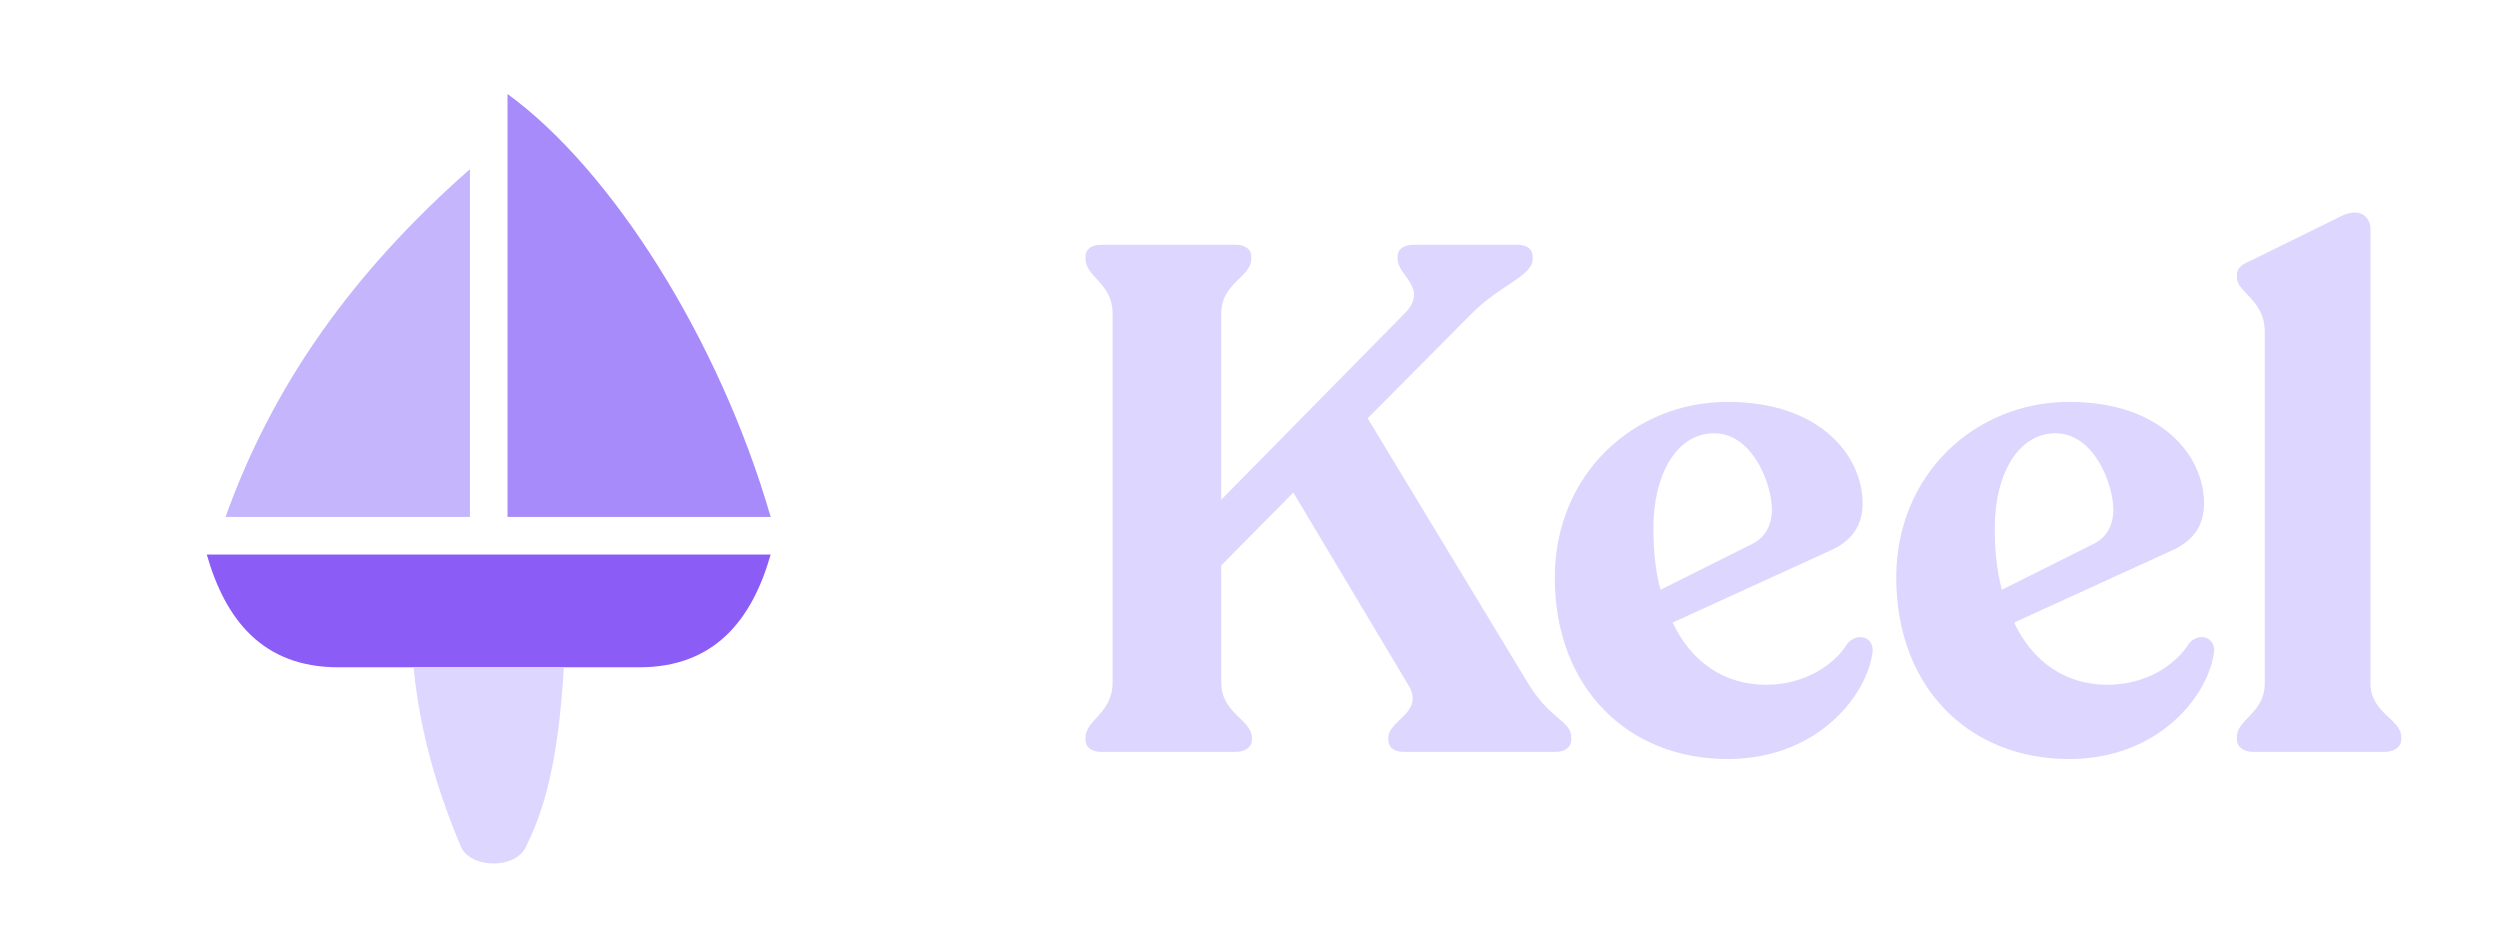
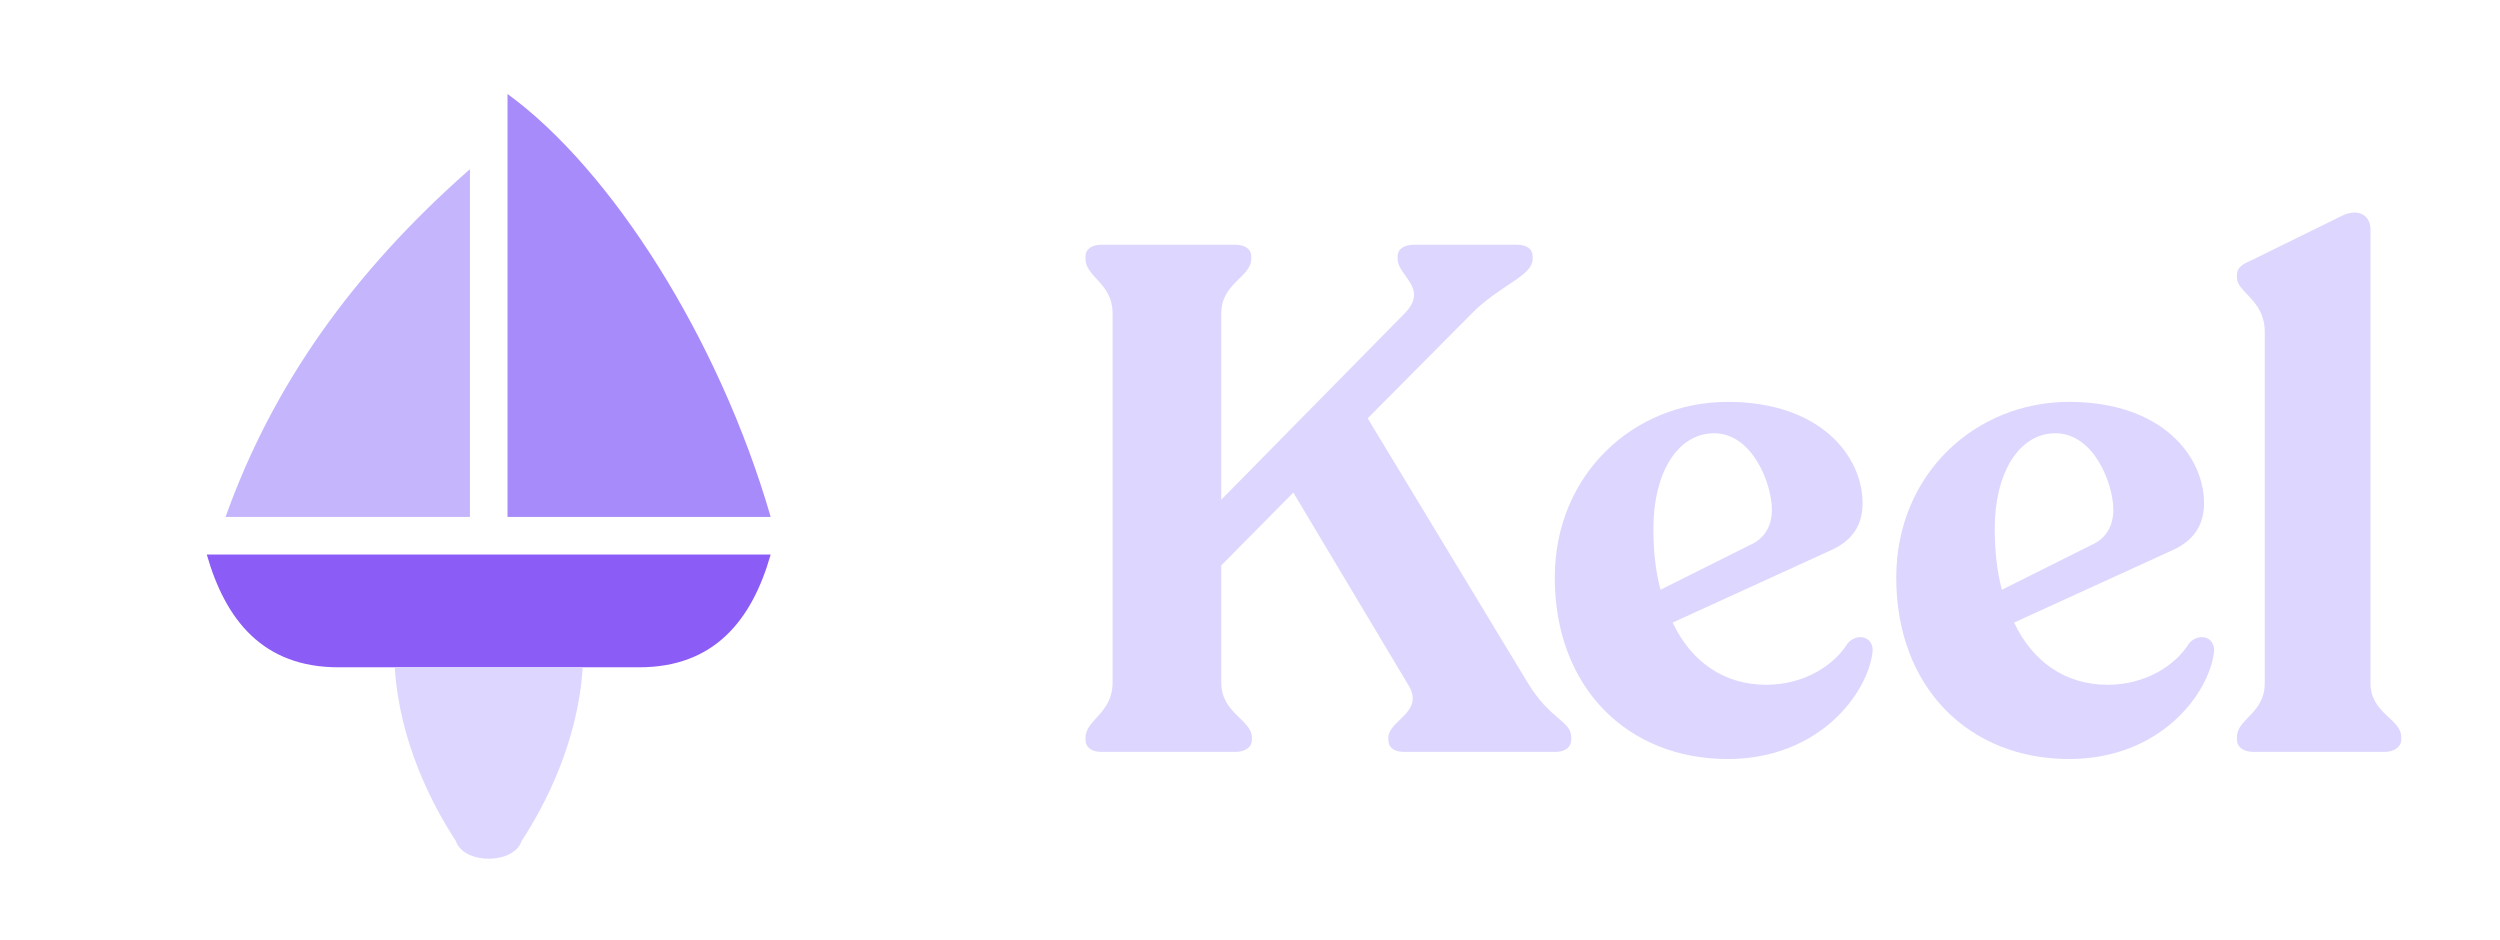
<svg xmlns="http://www.w3.org/2000/svg" viewBox="0 0 266 100">
  <path d="M54 10 L54 55 L82 55 C76.5 36 65 18 54 10 Z" fill="#A78BFA" />
  <path d="M50 18 L50 55 L24 55 C29 41 37.5 29 50 18 Z" fill="#C4B5FD" />
  <path d="M22 59 L82 59 C80 66 76 71 68 71 L36 71 C28 71 24 66 22 59 Z" fill="#8B5CF6" />
-   <path d="M44 71 L60 71 C59.5 79 58.5 85 56 90 C55 92.5 50 92.5 49 90 C46.5 84 44.7 78 44 71 Z" fill="#DDD6FE" />
+   <path d="M42 71 L62 71 C61.5 78.98 57.97 85.7 55.5 89.48 C54.66 92 49.34 92 48.5 89.48 C46.03 85.7 42.5 78.98 42 71 Z" fill="#DDD6FE" />
  <path fill="#DDD6FE" d="M149.39 33.41 129.94 53.17V33.34C129.94 30.14 133.13 29.46 133.13 27.56V27.26C133.13 26.5 132.44 26.04 131.46 26.04H117.17C116.18 26.04 115.5 26.5 115.5 27.26V27.56C115.5 29.46 118.38 30.14 118.38 33.34V72.63C118.38 75.9 115.5 76.58 115.5 78.48V78.71C115.5 79.54 116.18 80 117.17 80H131.46C132.44 80 133.2 79.54 133.2 78.71V78.48C133.2 76.58 129.94 75.9 129.94 72.63V60.16L137.61 52.41L149.92 73.01C151.52 75.82 147.72 76.66 147.72 78.48V78.71C147.72 79.54 148.33 80 149.39 80H165.5C166.57 80 167.18 79.47 167.18 78.71V78.48C167.18 76.66 164.97 76.66 162.54 72.63L145.52 44.51L156.54 33.41C159.5 30.37 163.07 29.38 163.07 27.56V27.26C163.07 26.5 162.46 26.04 161.4 26.04H150.46C149.39 26.04 148.71 26.5 148.71 27.26V27.56C148.71 29.38 152.13 30.68 149.39 33.41Z M183.82 80.76C193.62 80.76 198.79 73.69 199.25 69.28C199.32 67.69 197.58 67.31 196.59 68.45C195.14 70.8 191.95 72.86 187.92 72.86C183.44 72.86 179.94 70.42 177.97 66.24L194.76 58.57C196.82 57.66 198.18 56.14 198.18 53.55C198.18 48.54 193.7 42.76 183.82 42.76C173.86 42.76 165.43 50.44 165.43 61.46C165.43 73.16 173.18 80.76 183.82 80.76ZM175.92 56.21C175.92 50.44 178.42 46.1 182.38 46.1C186.48 46.1 188.53 51.5 188.53 54.24C188.53 55.83 187.85 57.12 186.56 57.81L176.68 62.75C176.14 60.77 175.92 58.57 175.92 56.21Z M220.15 80.76C229.95 80.76 235.12 73.69 235.58 69.28C235.65 67.69 233.9 67.31 232.92 68.45C231.47 70.8 228.28 72.86 224.25 72.86C219.77 72.86 216.27 70.42 214.3 66.24L231.09 58.57C233.14 57.66 234.51 56.14 234.51 53.55C234.51 48.54 230.03 42.76 220.15 42.76C210.19 42.76 201.76 50.44 201.76 61.46C201.76 73.16 209.51 80.76 220.15 80.76ZM212.24 56.21C212.24 50.44 214.75 46.1 218.7 46.1C222.81 46.1 224.86 51.5 224.86 54.24C224.86 55.83 224.18 57.12 222.88 57.81L213 62.75C212.47 60.77 212.24 58.57 212.24 56.21Z M239.76 80H253.74C254.73 80 255.49 79.47 255.49 78.71V78.4C255.49 76.5 252.22 75.9 252.22 72.7V24.37C252.22 23.08 251.08 22.01 249.1 23L239.53 27.71C238.62 28.09 238.01 28.47 238.01 29.23V29.54C238.01 31.13 240.97 31.89 240.97 35.31V72.7C240.97 75.9 238.01 76.5 238.01 78.4V78.71C238.01 79.47 238.69 80 239.76 80Z" />
</svg>
